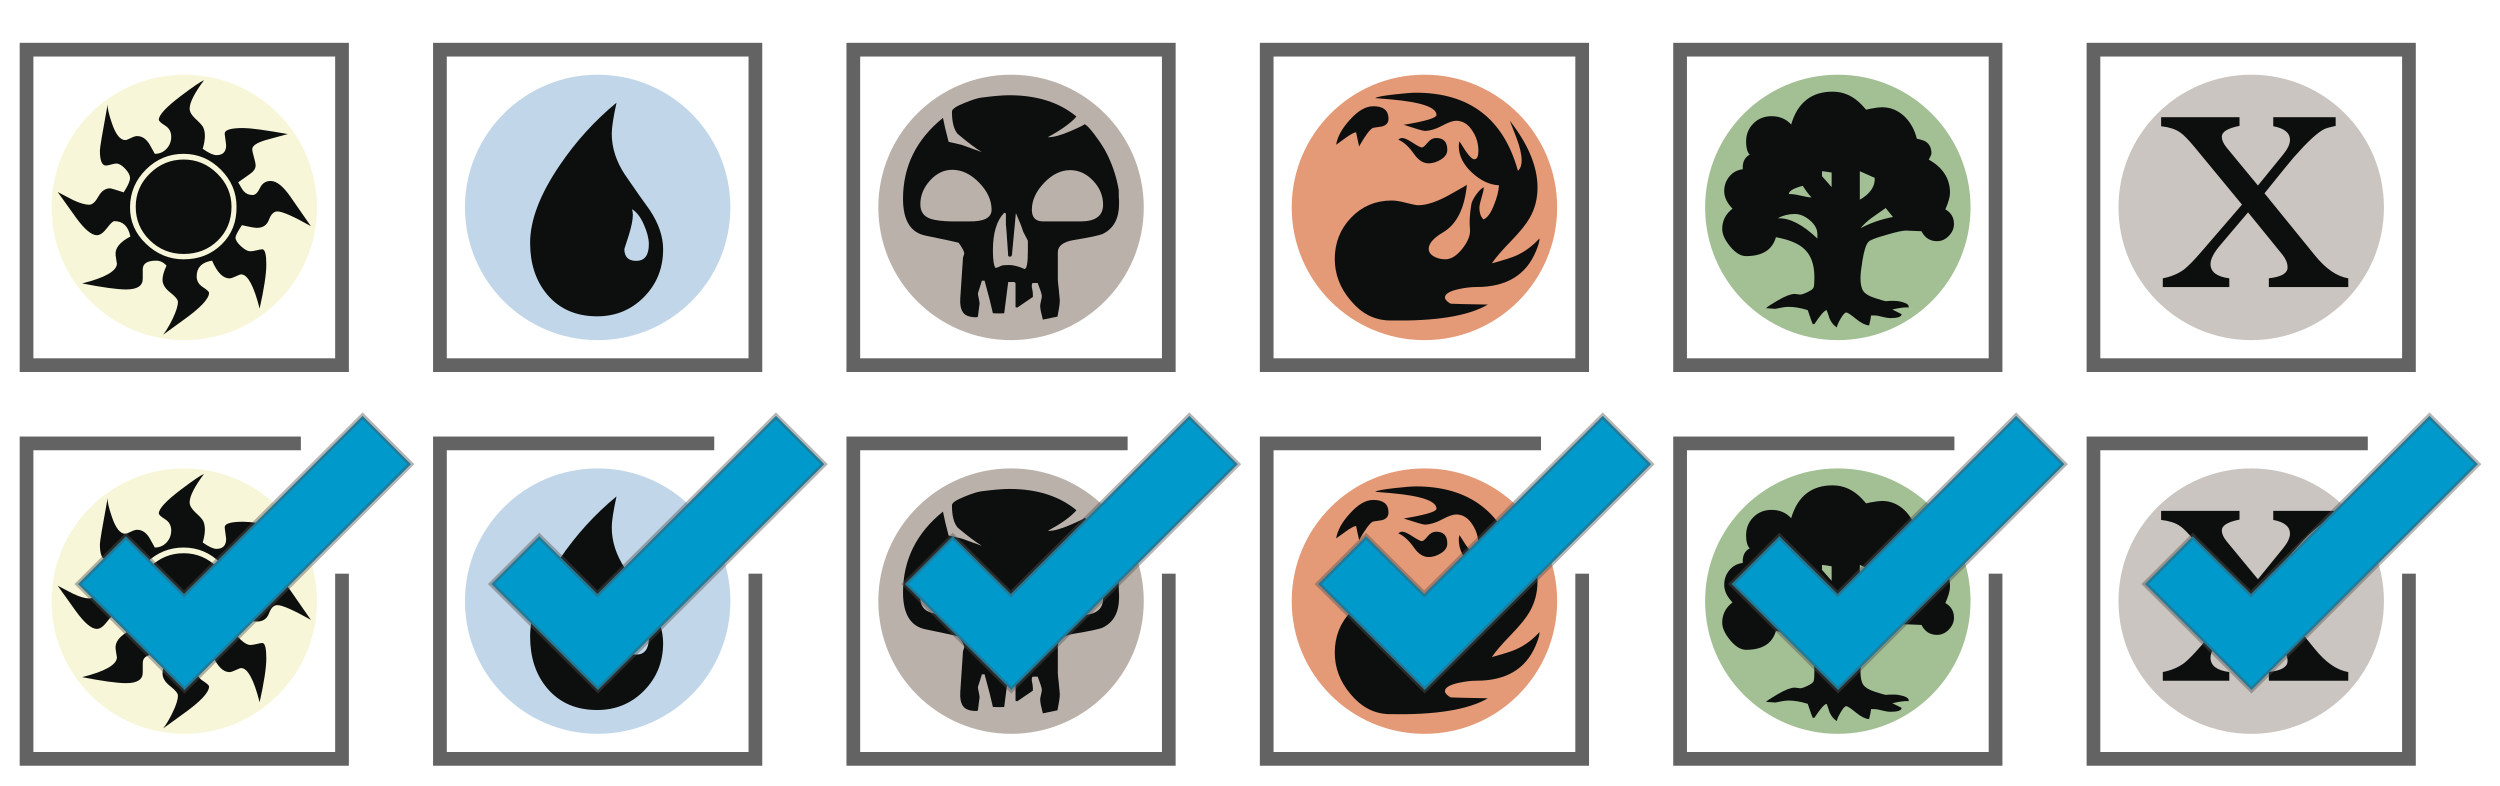
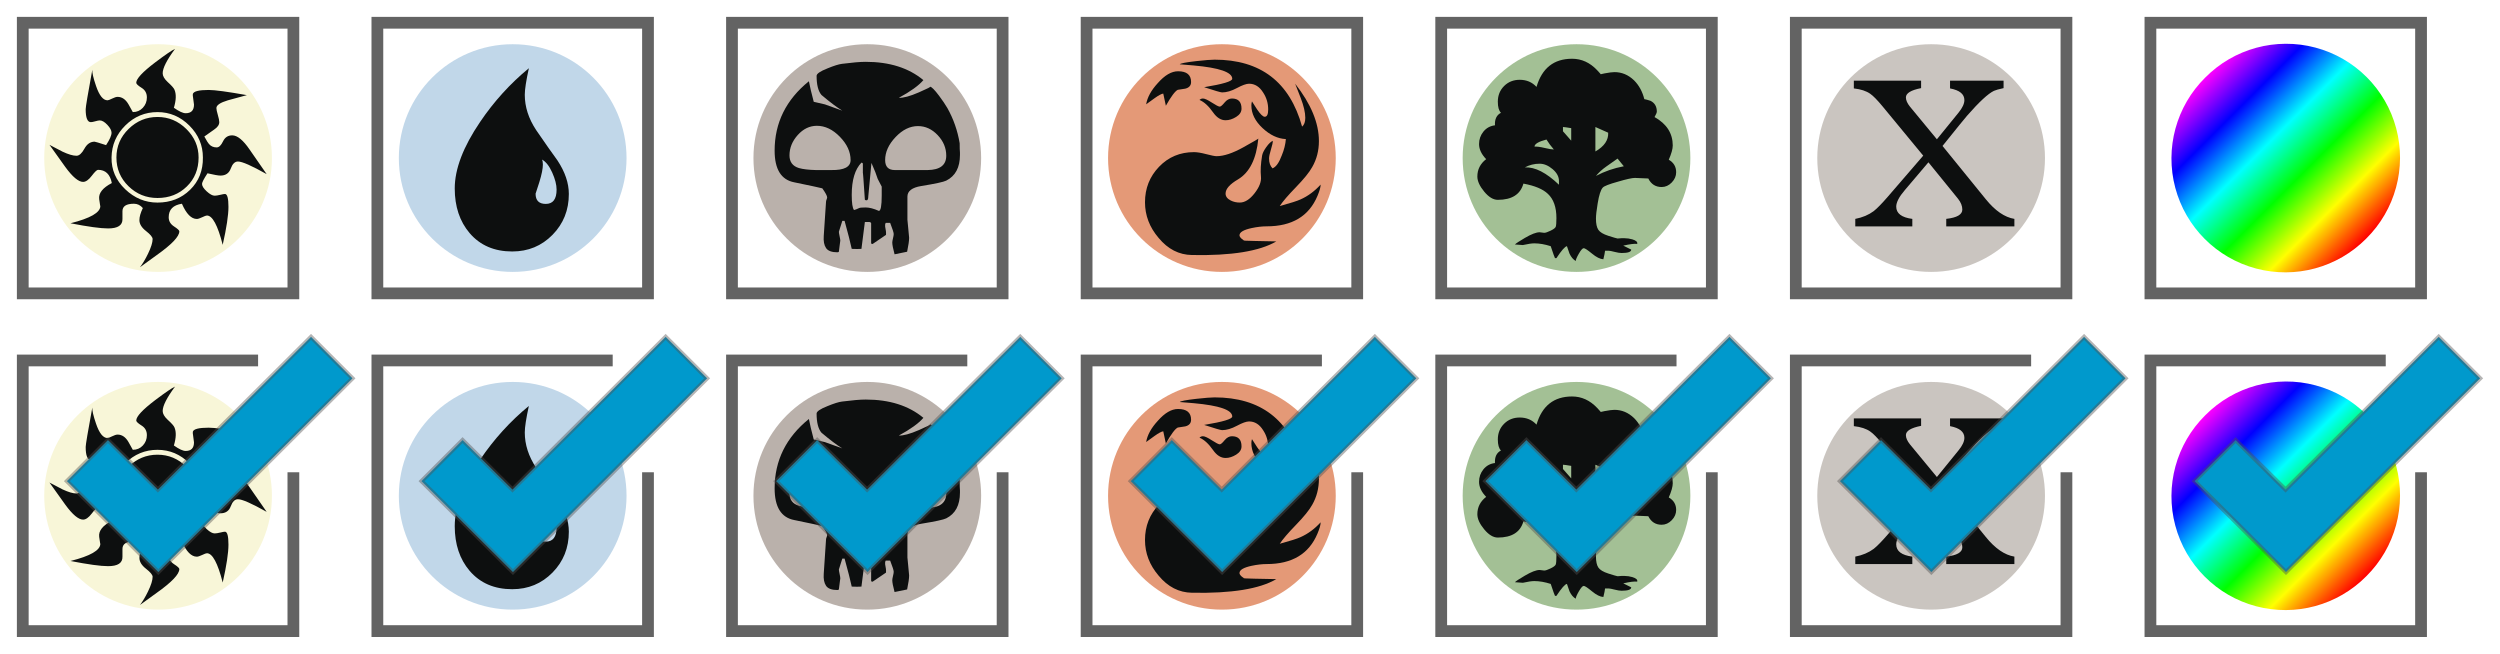
- <svg xmlns="http://www.w3.org/2000/svg" xmlns:ns1="http://www.openswatchbook.org/uri/2009/osb" width="635" height="199.491" id="svg2" version="1.1">
+ <svg xmlns="http://www.w3.org/2000/svg" xmlns:ns1="http://www.openswatchbook.org/uri/2009/osb" xmlns:xlink="http://www.w3.org/1999/xlink" width="740.25" height="193.609" id="svg2" version="1.1">
  <defs id="defs4">
+     <linearGradient id="RainbowGradient">
+       <stop id="red" offset="0" style="stop-color:#ff0000;stop-opacity:1;" />
+       <stop id="yellow" offset="0.2" style="stop-color:#ffff00;stop-opacity:1;" />
+       <stop id="green" offset="0.4" style="stop-color:#00ff00;stop-opacity:1;" />
+       <stop id="cyan" offset="0.6" style="stop-color:#00ffff;stop-opacity:1;" />
+       <stop id="blue" offset="0.8" style="stop-color:#0000ff;stop-opacity:1;" />
+       <stop id="magenta" style="stop-color:#ff00ff;stop-opacity:1;" offset="1" />
+     </linearGradient>
+     <linearGradient id="linearGradient3916">
+       <stop style="stop-color:#00ff00;stop-opacity:1;" offset="0" id="stop3918" />
+       <stop style="stop-color:#00ff00;stop-opacity:0;" offset="1" id="stop3920" />
+     </linearGradient>
    <linearGradient id="linearGradient5302" ns1:paint="solid">
      <stop style="stop-color:#0099cc;stop-opacity:1;" offset="0" id="stop5304" />
    </linearGradient>
    <linearGradient id="linearGradient5286">
      <stop style="stop-color:#0099cc;stop-opacity:1;" offset="0" id="stop5288" />
      <stop id="stop5294" offset="0.5" style="stop-color:#0099cc;stop-opacity:0.498;" />
      <stop style="stop-color:#0099cc;stop-opacity:0;" offset="1" id="stop5290" />
    </linearGradient>
    <linearGradient id="linearGradient5239">
      <stop style="stop-color:#0099cc;stop-opacity:1;" offset="0" id="stop5241" />
      <stop style="stop-color:#0099cc;stop-opacity:0;" offset="1" id="stop5243" />
    </linearGradient>
    <linearGradient id="linearGradient5231" ns1:paint="solid">
      <stop style="stop-color:#000000;stop-opacity:1;" offset="0" id="stop5233" />
    </linearGradient>
+     <linearGradient xlink:href="#RainbowGradient" id="linearGradient3922" x1="633.633" y1="-43.947" x2="701.506" y2="-43.947" gradientUnits="userSpaceOnUse" />
+     <linearGradient xlink:href="#RainbowGradient-7" id="linearGradient3922-1" x1="633.633" y1="-43.947" x2="701.506" y2="-43.947" gradientUnits="userSpaceOnUse" />
+     <linearGradient id="RainbowGradient-7">
+       <stop id="red-4" offset="0" style="stop-color:#ff0000;stop-opacity:1;" />
+       <stop id="yellow-0" offset="0.2" style="stop-color:#ffff00;stop-opacity:1;" />
+       <stop id="green-9" offset="0.4" style="stop-color:#00ff00;stop-opacity:1;" />
+       <stop id="cyan-4" offset="0.6" style="stop-color:#00ffff;stop-opacity:1;" />
+       <stop id="blue-8" offset="0.8" style="stop-color:#0000ff;stop-opacity:1;" />
+       <stop id="magenta-8" style="stop-color:#ff00ff;stop-opacity:1;" offset="1" />
+     </linearGradient>
+     <linearGradient y2="-43.947" x2="701.506" y1="-43.947" x1="633.633" gradientUnits="userSpaceOnUse" id="linearGradient3875" xlink:href="#RainbowGradient-7" />
  </defs>
-   <g id="layer1" transform="translate(5,-718.5865)">
+   <g id="layer1" transform="translate(5,-724.4688)">
+     <path style="fill:url(#linearGradient3922);fill-opacity:1;stroke:none" id="path3146" d="m 701.506,-43.947 a 33.937,31.659 0 1 1 -67.873,0 33.937,31.659 0 1 1 67.873,0 z" transform="matrix(-0.7023976,-0.7023976,0.7529297,-0.7529297,1173.795,1207.081)" />
    <g id="g4028" transform="matrix(0.6742094,0,0,0.6742094,-268.3299,714.1272)">
      <g id="g153" transform="translate(935,183.0784)">
        <circle id="circle155" r="50" cy="50" cx="-475" d="m -425,50 c 0,27.614 -22.386,50 -50,50 -27.614,0 -50,-22.386 -50,-50 0,-27.614 22.386,-50 50,-50 27.614,0 50,22.386 50,50 z" style="fill:#f8f6d8" />
      </g>
      <path id="path157" d="m 507.691,240.142 c -6.561,-3.699 -10.768,-5.551 -12.617,-5.551 -1.344,0 -2.395,1.032 -3.154,3.092 -0.758,2.063 -2.27,3.09 -4.541,3.09 -0.926,0 -2.818,-0.336 -5.678,-1.008 -1.598,2.44 -2.398,3.996 -2.398,4.668 0,0.926 0.689,2.016 2.064,3.281 1.375,1.262 2.535,1.891 3.482,1.891 0.602,0 1.416,-0.125 2.449,-0.379 1.031,-0.25 1.721,-0.377 2.064,-0.377 1.033,0 1.547,1.893 1.547,5.678 0,3.617 -0.84,9.168 -2.523,16.654 -2.188,-8.58 -4.5,-12.871 -6.938,-12.871 -0.338,0 -1.031,0.252 -2.082,0.76 -1.053,0.502 -1.83,0.754 -2.334,0.754 -2.438,0 -4.625,-2.227 -6.561,-6.688 -3.869,0.59 -5.805,2.567 -5.805,5.934 0,1.684 0.777,3.027 2.336,4.035 1.553,1.008 2.334,1.727 2.334,2.145 0,2.273 -3.324,5.764 -9.969,10.473 -3.531,2.523 -5.973,4.289 -7.316,5.297 1.174,-1.512 2.352,-3.487 3.533,-5.928 1.344,-2.775 2.018,-4.92 2.018,-6.436 0,-0.84 -0.967,-2.02 -2.902,-3.533 -1.936,-1.512 -2.9,-3.111 -2.9,-4.793 0,-1.428 0.502,-3.193 1.512,-5.299 -1.094,-1.262 -2.395,-1.895 -3.91,-1.895 -3.365,0 -5.045,1.096 -5.045,3.28 0,-1.514 0,-0.379 0,3.406 0.082,2.776 -2.02,4.164 -6.311,4.164 -3.279,0 -8.791,-0.759 -16.527,-2.271 8.748,-2.188 13.121,-4.711 13.121,-7.57 0,0.336 -0.168,-0.672 -0.504,-3.028 -0.338,-2.604 1.514,-4.961 5.551,-7.063 -0.758,-3.867 -2.773,-5.806 -6.057,-5.806 -0.504,0 -1.432,0.884 -2.775,2.647 -1.346,1.771 -2.607,2.652 -3.783,2.652 -2.02,0 -4.629,-2.186 -7.822,-6.563 -1.516,-2.184 -3.83,-5.424 -6.941,-9.715 1.934,1.012 3.869,2.02 5.805,3.031 2.523,1.176 4.541,1.766 6.057,1.766 1.178,0 2.334,-1.031 3.469,-3.092 1.135,-2.061 2.629,-3.092 4.479,-3.092 0.254,0 1.936,0.504 5.047,1.516 1.596,-2.439 2.398,-4.248 2.398,-5.426 0,-1.01 -0.611,-2.166 -1.83,-3.471 -1.221,-1.303 -2.334,-1.955 -3.344,-1.955 -0.422,0 -1.072,0.125 -1.957,0.379 -0.881,0.252 -1.533,0.379 -1.953,0.379 -1.516,0 -2.273,-1.893 -2.273,-5.678 0,-1.01 0.969,-6.77 2.904,-17.285 -0.086,1.26 0.461,3.617 1.639,7.064 1.43,4.207 3.111,6.309 5.049,6.309 0.334,0 1.008,-0.252 2.018,-0.758 1.008,-0.504 1.807,-0.754 2.396,-0.754 1.934,0 3.531,1.094 4.795,3.277 l 1.893,3.406 c 1.766,0 3.238,-0.629 4.414,-1.891 1.178,-1.262 1.768,-2.777 1.768,-4.543 0,-1.85 -0.777,-3.26 -2.334,-4.227 -1.559,-0.967 -2.336,-1.703 -2.336,-2.207 0,-1.768 2.777,-4.752 8.328,-8.958 4.457,-3.363 7.359,-5.34 8.707,-5.93 -3.617,4.879 -5.426,8.451 -5.426,10.724 0,1.178 0.713,2.441 2.145,3.785 1.766,1.598 2.775,2.734 3.027,3.406 0.84,1.938 0.756,4.586 -0.252,7.949 2.271,1.6 3.994,2.396 5.174,2.396 2.436,0 3.658,-1.264 3.658,-3.785 0,-0.252 -0.105,-1.051 -0.314,-2.396 -0.213,-1.344 -0.273,-2.102 -0.191,-2.271 0.336,-1.178 2.65,-1.768 6.939,-1.768 2.691,0 8.283,0.758 16.781,2.273 -1.852,0.504 -4.627,1.26 -8.326,2.27 -3.365,1.01 -5.049,2.145 -5.049,3.406 0,0.59 0.209,1.598 0.631,3.027 0.42,1.432 0.633,2.48 0.633,3.156 0,1.176 -0.758,2.27 -2.271,3.277 l -4.291,3.031 c 1.01,1.852 1.682,2.945 2.02,3.279 0.84,1.008 1.975,1.514 3.406,1.514 1.01,0 1.934,-0.883 2.775,-2.648 0.84,-1.768 2.188,-2.65 4.037,-2.65 2.27,0 4.838,2.104 7.697,6.311 1.593,2.36 4.075,5.933 7.44,10.727 z m -28.007,-7.316 c 0,-5.381 -1.979,-10.051 -5.932,-14.006 -3.953,-3.953 -8.621,-5.93 -14.004,-5.93 -5.469,0 -10.18,1.957 -14.131,5.869 -3.953,3.91 -5.973,8.6 -6.055,14.066 -0.086,5.383 1.912,10.03 5.992,13.938 4.08,3.912 8.811,5.869 14.193,5.869 5.719,0 10.492,-1.873 14.318,-5.615 3.83,-3.74 5.701,-8.47 5.619,-14.191 z m -1.893,0 c 0,5.131 -1.725,9.381 -5.174,12.74 -3.451,3.367 -7.74,5.049 -12.869,5.049 -4.963,0 -9.211,-1.723 -12.742,-5.174 -3.531,-3.445 -5.299,-7.652 -5.299,-12.615 0,-4.877 1.785,-9.064 5.359,-12.553 3.578,-3.49 7.803,-5.238 12.682,-5.238 4.877,0 9.104,1.766 12.68,5.301 3.574,3.533 5.363,7.695 5.363,12.49 z" style="fill:#0d0f0f" />
    </g>
    <path style="fill:#0099cc;fill-opacity:1;stroke:#505050;stroke-width:1.259;stroke-linejoin:miter;stroke-miterlimit:4;stroke-opacity:0.418;stroke-dasharray:none;stroke-dashoffset:0;marker-start:none;marker-mid:none" d="m 41.748,869.437 45.347,-45.221 12.276,12.276 -57.498,57.372 -27.058,-26.932 12.151,-12.151 z" id="path5237" />
    <path style="fill:#3d3d3d;fill-opacity:0.8;stroke:none" d="m 71.42,829.465 -71.42,0 0,83.612 83.613,0 0,-48.774 -3.484,0 0,45.291 -76.645,0 0,-76.647 67.935,0 z" id="path5247" />
    <g id="g4002" transform="matrix(0.67421,0,0,0.67421,-131.4983,714.1271)">
      <g id="g129" transform="translate(935,183.0784)">
        <path id="path131" d="M -5,49.998 C -5,77.613 -27.385,100 -55.002,100 -82.615,100 -105,77.613 -105,49.998 -105,22.385 -82.615,0 -55.002,0 -27.385,0 -5,22.385 -5,49.998 z" style="fill:#a3c095" />
      </g>
      <path id="path133" d="m 923.762,239.303 c 0,1.668 -0.645,3.164 -1.936,4.498 -1.289,1.332 -2.77,1.998 -4.436,1.998 -2.662,0 -4.623,-1.25 -5.869,-3.748 l -5.871,-0.25 c -1.252,0 -3.709,0.543 -7.371,1.625 -3.914,1.082 -6.164,1.957 -6.746,2.623 -0.916,0.998 -1.664,3.332 -2.248,6.996 -0.502,2.998 -0.748,5.205 -0.748,6.621 0,2.246 0.352,3.893 1.061,4.934 0.709,1.041 2.166,1.916 4.371,2.623 2.205,0.707 3.561,1.104 4.061,1.187 0.332,0 0.873,-0.041 1.625,-0.125 h 1.498 c 1.08,0 2.205,0.17 3.373,0.5 1.666,0.5 2.375,1.166 2.125,2 -1.168,-0.166 -3.207,0.084 -6.121,0.75 l 3.496,1.748 c 0,1 -1.416,1.498 -4.246,1.498 -0.752,0 -1.771,-0.166 -3.063,-0.498 -1.291,-0.336 -2.145,-0.5 -2.559,-0.5 h -1.625 c -0.082,0.832 -0.334,2.08 -0.75,3.746 -1.418,-0.084 -3.08,-0.918 -4.996,-2.498 -1.918,-1.58 -3.123,-2.373 -3.621,-2.373 -0.502,0 -1.211,0.793 -2.125,2.373 -0.918,1.58 -1.375,2.664 -1.375,3.248 -1.082,-0.584 -1.996,-1.668 -2.75,-3.248 -0.332,-1.084 -0.707,-2.166 -1.121,-3.248 -0.832,0.084 -2.375,1.834 -4.621,5.248 h -0.627 c -0.166,-0.252 -0.795,-2 -1.873,-5.248 -2.582,-0.832 -4.996,-1.248 -7.246,-1.248 -1.082,0 -2.748,0.25 -4.996,0.748 l -3.496,-0.248 c 0.498,-0.5 1.955,-1.457 4.371,-2.873 2.83,-1.666 4.996,-2.5 6.496,-2.5 0.246,0 0.578,0.043 1,0.125 0.414,0.086 0.75,0.125 1,0.125 0.578,0 1.518,-0.312 2.809,-0.938 1.291,-0.623 2.039,-1.186 2.246,-1.684 0.211,-0.504 0.316,-1.793 0.316,-3.875 0,-4.746 -1.25,-8.285 -3.75,-10.617 -2.168,-2.082 -5.746,-3.58 -10.744,-4.498 -1.332,4.746 -5.08,7.123 -11.24,7.123 -2,0 -3.998,-1.207 -5.996,-3.623 -1.996,-2.416 -2.996,-4.623 -2.996,-6.621 0,-3.082 1.287,-5.621 3.869,-7.623 -2.08,-2.162 -3.121,-4.369 -3.121,-6.617 0,-2.084 0.643,-3.914 1.936,-5.5 1.291,-1.578 2.977,-2.496 5.059,-2.748 -0.166,-2.662 0.707,-4.496 2.623,-5.496 -0.916,-0.914 -1.373,-2.537 -1.373,-4.869 0,-2.748 0.916,-5.039 2.748,-6.871 1.83,-1.832 4.121,-2.75 6.869,-2.75 3,0 5.457,1.045 7.371,3.125 2.416,-8.244 7.621,-12.367 15.613,-12.367 4.164,0 7.828,1.666 10.994,4.998 1.166,1.248 1.748,1.916 1.748,1.996 -1,0 -0.498,-0.188 1.5,-0.561 1.996,-0.375 3.453,-0.563 4.373,-0.563 3.246,0 6.119,1.207 8.619,3.623 2.164,2.166 3.664,4.912 4.498,8.244 0.58,0.084 1.498,0.332 2.748,0.748 1.83,0.92 2.748,2.498 2.748,4.748 0,0.418 -0.336,1.209 -1,2.373 5.328,2.998 7.994,7.162 7.994,12.492 0,1.498 -0.582,3.584 -1.748,6.247 2.166,1.247 3.246,3.081 3.246,5.495 z m -51.467,5.496 v -1.623 c 0,-1.914 -0.936,-3.664 -2.809,-5.246 -1.875,-1.582 -3.77,-2.373 -5.684,-2.373 -2.334,0 -4.496,0.541 -6.496,1.621 4.413,-0.248 9.411,2.293 14.989,7.621 z m -2.246,-15.489 c -1.25,-1.418 -2.332,-2.875 -3.25,-4.373 -3.498,0.916 -5.246,1.957 -5.246,3.121 1,-0.08 2.457,0.105 4.371,0.564 1.914,0.459 3.291,0.688 4.125,0.688 z m 7.621,-3.873 v -5.496 c -2,-0.332 -3.211,-0.5 -3.623,-0.5 v 1.873 l 3.623,4.123 z m 16.238,-3.498 c -1,-0.416 -2.875,-1.25 -5.621,-2.498 v 10.742 c 3.912,-2.25 5.785,-4.998 5.621,-8.244 z m 6.867,14.741 -2.746,-3.373 c -1.664,1.167 -3.352,2.354 -5.061,3.561 -1.709,1.207 -3.186,2.563 -4.432,4.06 3.747,-2.002 7.829,-3.414 12.239,-4.248 z" style="fill:#0d0f0f" />
    </g>
    <g id="g4013" transform="matrix(0.67421,0,0,0.67421,-165.7063,714.1271)">
      <g id="g135" transform="translate(935,183.0784)">
        <circle id="circle137" r="50" cy="50" cx="-160" d="m -110,50 c 0,27.614 -22.386,50 -50,50 -27.614,0 -50,-22.386 -50,-50 0,-27.614 22.386,-50 50,-50 27.614,0 50,22.386 50,50 z" style="fill:#e49977" />
      </g>
      <path id="path139" d="m 816.965,249.695 c -3.736,8.912 -11.16,13.367 -22.275,13.367 -2.037,0 -4.246,0.254 -6.621,0.762 -3.564,0.764 -5.346,1.828 -5.346,3.186 0,0.424 0.295,0.91 0.891,1.463 0.592,0.553 1.104,0.826 1.527,0.826 -2.123,0 -0.68,0.064 4.326,0.191 5.008,0.127 8.148,0.191 9.422,0.191 -7.383,4.326 -19.732,6.319 -37.043,5.981 -5.688,-0.084 -10.566,-2.588 -14.639,-7.51 -3.992,-4.669 -5.984,-9.888 -5.984,-15.658 0,-6.108 2.057,-11.308 6.176,-15.595 4.113,-4.282 9.229,-6.427 15.338,-6.427 1.357,0 3.16,0.297 5.41,0.891 2.248,0.594 3.756,0.891 4.518,0.891 3.139,0 7.045,-1.293 11.713,-3.883 4.666,-2.588 6.875,-3.883 6.621,-3.883 -0.85,8.912 -3.82,14.896 -8.914,17.948 -3.648,2.123 -5.473,4.201 -5.473,6.236 0,1.273 0.764,2.293 2.291,3.057 1.188,0.595 2.502,0.892 3.945,0.892 2.207,0 4.371,-1.356 6.494,-4.071 2.119,-2.718 3.055,-5.177 2.801,-7.386 -0.254,-2.545 -0.084,-5.603 0.51,-9.164 0.168,-1.02 0.783,-2.27 1.844,-3.754 1.061,-1.486 2.016,-2.398 2.865,-2.738 0,0.762 -0.275,2.037 -0.828,3.818 -0.553,1.781 -0.826,3.1 -0.826,3.947 0,1.867 0.508,3.309 1.527,4.326 1.525,-0.592 2.883,-2.502 4.074,-5.729 1.016,-2.459 1.609,-4.836 1.781,-7.127 -3.566,-0.17 -6.982,-1.781 -10.248,-4.838 -3.268,-3.057 -4.9,-6.365 -4.9,-9.928 0,-0.594 0.082,-1.188 0.256,-1.783 0.508,0.764 1.271,1.953 2.289,3.564 1.443,2.121 2.547,3.182 3.313,3.182 1.016,0 1.525,-1.061 1.525,-3.182 0,-2.715 -0.723,-5.176 -2.164,-7.383 -1.613,-2.631 -3.693,-3.947 -6.238,-3.947 -1.189,0 -2.971,0.637 -5.344,1.91 -2.379,1.271 -4.543,1.91 -6.492,1.91 -0.596,0 -3.229,-0.766 -7.895,-2.293 8.23,-1.355 12.348,-2.586 12.348,-3.691 0,-2.885 -5.645,-4.838 -16.93,-5.855 -1.105,-0.084 -3.141,-0.254 -6.111,-0.51 0.338,-0.424 2.758,-0.891 7.258,-1.4 3.818,-0.422 6.492,-0.637 8.018,-0.637 20.197,0 33.012,9.805 38.443,29.408 0.934,-0.773 1.402,-2.066 1.402,-3.871 0,-2.324 -0.68,-5.25 -2.037,-8.777 -0.512,-1.375 -1.318,-3.441 -2.42,-6.193 6.957,8.867 10.439,17.27 10.439,25.199 0,4.178 -0.979,7.973 -2.93,11.381 -1.27,2.303 -3.65,5.244 -7.127,8.826 -3.48,3.58 -5.857,6.352 -7.131,8.313 4.668,-1.271 7.725,-2.248 9.168,-2.928 3.223,-1.44 6.15,-3.606 8.783,-6.492 0,1.106 -0.467,2.762 -1.4,4.967 z m -55.502,-50.025 c 0,1.525 -0.85,2.502 -2.545,2.926 l -3.311,0.51 c -1.189,0.594 -2.928,2.928 -5.219,7 -0.256,-1.271 -0.637,-3.053 -1.146,-5.346 -0.764,0.086 -2.035,0.764 -3.818,2.037 -0.764,0.594 -1.996,1.484 -3.693,2.672 0.512,-3.055 2.207,-6.148 5.094,-9.293 3.055,-3.477 6.025,-5.217 8.91,-5.217 3.818,0 5.728,1.572 5.728,4.711 z m 22.15,11.709 c 0,1.443 -0.785,2.654 -2.355,3.629 -1.57,0.977 -3.119,1.465 -4.646,1.465 -2.037,0 -3.863,-1.146 -5.473,-3.438 -1.955,-2.801 -3.947,-4.625 -5.984,-5.477 0.424,-0.422 0.934,-0.635 1.529,-0.635 0.764,0 2.055,0.594 3.881,1.781 1.824,1.189 2.99,1.783 3.502,1.783 0.424,0 1.123,-0.594 2.1,-1.783 0.975,-1.188 2.057,-1.781 3.246,-1.781 2.8,0.001 4.2,1.487 4.2,4.456 z" style="fill:#0d0f0f" />
    </g>
    <g id="g4018" transform="matrix(0.67421,0,0,0.67421,-199.9142,714.1285)">
      <g id="g141" transform="translate(935,183.0784)">
        <circle id="circle143" r="50" cy="49.998" cx="-265" d="m -215,49.998 c 0,27.614 -22.386,50 -50,50 -27.614,0 -50,-22.386 -50,-50 0,-27.614 22.386,-50 50,-50 27.614,0 50,22.386 50,50 z" style="fill:#bab1ab" />
      </g>
      <path id="path145" d="m 710.695,231.697 c 0,5.518 -2.008,9.281 -6.02,11.287 -1.172,0.586 -4.85,1.379 -11.037,2.383 -4.012,0.67 -6.018,2.217 -6.018,4.639 v 10.158 c 0,0.422 0.125,1.715 0.375,3.889 l 0.377,4.014 c 0,1.255 -0.293,3.306 -0.879,6.146 -1.588,0.334 -3.428,0.709 -5.518,1.132 -0.67,-2.511 -1.004,-4.224 -1.004,-5.146 0,-0.416 0.105,-1.045 0.313,-1.882 0.207,-0.834 0.316,-1.461 0.316,-1.883 0,-0.58 -0.52,-2.213 -1.559,-4.887 h -1.945 c -0.258,0.418 -0.344,0.961 -0.26,1.629 0.334,1.422 0.459,2.633 0.377,3.637 -1.422,1.004 -3.387,2.341 -5.895,4.013 -0.586,-0.166 -0.793,-0.25 -0.629,-0.25 v -8.904 c -0.164,-0.416 -0.584,-0.581 -1.254,-0.502 h -1.504 l -1.504,11.787 c -1.174,0.084 -2.592,0.084 -4.264,0 -0.588,-2.758 -1.631,-6.853 -3.135,-12.289 h -1.004 c -0.922,2.929 -1.422,4.519 -1.506,4.769 0,0.334 0.104,0.981 0.314,1.942 0.207,0.962 0.313,1.609 0.313,1.943 0,0.25 -0.084,0.877 -0.25,1.881 l -0.377,3.01 c -0.168,0.166 -0.377,0.25 -0.627,0.25 -2.508,0 -4.182,-0.627 -5.016,-1.879 -0.836,-1.256 -1.172,-3.012 -1.004,-5.271 l 1.004,-15.047 c 0,-0.252 0.082,-0.586 0.25,-1.004 0.164,-0.418 0.25,-0.711 0.25,-0.877 0,-0.67 -0.711,-2.008 -2.131,-4.014 -0.248,-0.082 -1.549,-0.377 -3.887,-0.879 -1.424,-0.334 -4.225,-0.918 -8.402,-1.756 -5.771,-1.084 -8.654,-5.725 -8.654,-13.92 0,-12.207 5.018,-22.365 15.051,-30.475 0.414,2.258 1.127,5.266 2.129,9.029 0.754,0.17 2.385,0.545 4.891,1.129 0.504,0.168 3.053,1.088 7.652,2.76 -2.344,-1.422 -5.393,-3.719 -9.156,-6.898 -1.422,-1.672 -2.133,-4.471 -2.133,-8.4 0,-0.92 1.59,-2.008 4.768,-3.264 2.84,-1.17 4.975,-1.836 6.396,-2.006 4.514,-0.582 7.984,-0.879 10.41,-0.879 10.449,0 18.891,2.678 25.328,8.029 -2.088,2.426 -5.684,5.014 -10.783,7.773 2.008,0.084 4.934,-0.707 8.779,-2.383 3.844,-1.67 5.475,-2.508 4.891,-2.508 0.668,0 2.008,1.34 4.014,4.014 1.504,2.006 2.715,3.807 3.637,5.391 2.674,4.768 4.471,9.908 5.393,15.426 0,1.926 0.041,3.305 0.125,4.139 v 1.004 h 0.002 z m -48.031,2.258 c 0,-3.594 -1.568,-7.002 -4.703,-10.223 -3.137,-3.219 -6.502,-4.826 -10.096,-4.826 -3.178,0 -5.977,1.348 -8.402,4.039 -2.426,2.693 -3.637,5.682 -3.637,8.963 0,2.859 1.379,4.713 4.139,5.553 1.756,0.506 4.219,0.801 7.398,0.883 h 6.898 c 5.598,0.084 8.403,-1.379 8.403,-4.389 z m 13.668,15.553 v -3.889 c -0.584,-1.086 -1.17,-2.215 -1.754,-3.387 -0.502,-1.674 -1.422,-4.014 -2.76,-7.025 l -1.381,14.674 c 0,1.172 -0.25,1.756 -0.752,1.756 -0.334,0 -0.584,-0.082 -0.752,-0.248 -0.586,-8.863 -0.879,-12.709 -0.879,-11.541 v -4.387 c -0.168,-0.254 -0.375,-0.379 -0.625,-0.379 -2.844,2.93 -4.264,7.652 -4.264,14.172 0,3.596 0.33,5.811 1.002,6.648 0.67,-0.166 1.422,-0.459 2.258,-0.877 0.334,-0.168 1.295,-0.252 2.887,-0.252 1.584,0 3.51,0.502 5.766,1.504 0.836,0 1.254,-2.256 1.254,-6.769 z m 28.344,-17.475 c 0,-3.367 -1.254,-6.375 -3.762,-9.025 -2.51,-2.648 -5.395,-3.975 -8.652,-3.975 -3.512,0 -6.795,1.607 -9.846,4.826 -3.053,3.219 -4.578,6.584 -4.578,10.096 0,2.928 1.42,4.389 4.264,4.389 h 14.422 c 5.433,-0.082 8.152,-2.186 8.152,-6.311 z" style="fill:#0d0f0f" />
    </g>
    <g id="g4023" transform="matrix(0.67421,0,0,0.67421,-234.1222,714.1271)">
      <g id="g147" transform="translate(935,183.0784)">
        <circle id="circle149" r="50" cy="50" cx="-370" d="m -320,50 c 0,27.614 -22.386,50 -50,50 -27.614,0 -50,-22.386 -50,-50 0,-27.614 22.386,-50 50,-50 27.614,0 50,22.386 50,50 z" style="fill:#c1d7e9" />
      </g>
      <path id="path151" d="m 582.488,266.797 c -4.787,4.871 -10.684,7.307 -17.688,7.307 -7.861,0 -14.098,-2.69 -18.711,-8.073 -4.359,-5.127 -6.537,-11.662 -6.537,-19.606 0,-8.543 3.717,-18.286 11.15,-29.224 6.064,-8.969 13.199,-16.83 21.402,-23.58 -1.197,5.469 -1.793,9.355 -1.793,11.662 0,5.299 1.664,10.467 4.996,15.508 4.102,5.98 7.219,10.426 9.357,13.328 3.332,5.043 4.998,9.955 4.998,14.737 0.002,7.093 -2.391,13.074 -7.174,17.941 z m -0.129,-27.362 c -1.281,-2.861 -2.777,-4.762 -4.486,-5.703 0.256,0.514 0.385,1.24 0.385,2.18 0,1.795 -0.512,4.357 -1.539,7.689 l -1.664,5.127 c 0,2.99 1.492,4.486 4.484,4.486 3.16,0 4.742,-2.095 4.742,-6.281 0,-2.134 -0.64,-4.632 -1.922,-7.498 z" style="fill:#0d0f0f" />
    </g>
    <g id="g4007" transform="matrix(0.67421,0,0,0.67421,-120.8877,714.1278)">
      <g id="g159" transform="translate(1810,183.0774)">
        <path id="path161" d="M -740,49.998 C -740,77.613 -762.383,100 -790,100 -817.613,100 -840,77.613 -840,49.998 -840,22.385 -817.613,0 -790,0 c 27.617,0 50,22.385 50,49.998 z" style="fill:#cac5c0" />
      </g>
      <g id="g163" transform="translate(1810,183.0774)">
        <path id="path165" d="m -783.359,80 v -3.297 c 4.703,-0.521 7.059,-1.887 7.059,-4.082 0,-1.582 -0.629,-3.164 -1.883,-4.746 l -13.008,-16.01 -10.273,12.111 c -2.57,2.973 -3.863,5.432 -3.863,7.354 0,2.976 2.354,4.771 7.07,5.387 V 80 h -25.051 v -3.287 c 3.172,-0.609 5.867,-1.752 8.102,-3.416 1.539,-1.223 3.637,-3.371 6.285,-6.438 l 15.449,-17.915 -17.867,-21.66 c -2.315,-2.797 -4.121,-4.633 -5.401,-5.51 -1.724,-1.225 -4.121,-2.012 -7.203,-2.361 V 16 h 29.539 v 3.285 c -4.453,0.877 -6.676,2.234 -6.676,4.074 0,1.23 0.594,2.586 1.793,4.072 l 11.816,14.322 9.508,-11.691 c 1.711,-2.104 2.57,-3.941 2.57,-5.52 0,-2.629 -2.105,-4.34 -6.301,-5.129 V 16 h 23.512 v 3.291 c -2.055,0.439 -3.473,0.834 -4.23,1.188 -2.57,1.229 -6.496,4.869 -11.797,10.92 -0.852,0.969 -4.453,5.393 -10.789,13.285 l 18.977,23.363 c 4.113,5.078 8.305,7.971 12.586,8.666 V 80 h -29.924 z" style="fill:#0d0f0f" />
      </g>
    </g>
    <path style="fill:#0099cc;fill-opacity:1;stroke:#505050;stroke-width:1.259;stroke-linejoin:miter;stroke-miterlimit:4;stroke-opacity:0.418;stroke-dasharray:none;stroke-dashoffset:0;marker-start:none;marker-mid:none" d="m 146.748,869.437 45.347,-45.221 12.276,12.276 -57.498,57.372 -27.058,-26.932 12.151,-12.151 z" id="path5237-9" />
    <path style="fill:#3d3d3d;fill-opacity:0.8;stroke:none" d="m 176.42,829.465 -71.42,0 0,83.612 83.613,0 0,-48.774 -3.484,0 0,45.291 -76.645,0 0,-76.647 67.935,0 z" id="path5247-4" />
    <path style="fill:#0099cc;fill-opacity:1;stroke:#505050;stroke-width:1.259;stroke-linejoin:miter;stroke-miterlimit:4;stroke-opacity:0.418;stroke-dasharray:none;stroke-dashoffset:0;marker-start:none;marker-mid:none" d="m 251.748,869.437 45.347,-45.221 12.276,12.276 -57.498,57.372 -27.058,-26.932 12.151,-12.151 z" id="path5237-5" />
    <path style="fill:#3d3d3d;fill-opacity:0.8;stroke:none" d="m 281.42,829.465 -71.42,0 0,83.612 83.613,0 0,-48.774 -3.484,0 0,45.291 -76.645,0 0,-76.647 67.935,0 z" id="path5247-5" />
    <path style="fill:#0099cc;fill-opacity:1;stroke:#505050;stroke-width:1.259;stroke-linejoin:miter;stroke-miterlimit:4;stroke-opacity:0.418;stroke-dasharray:none;stroke-dashoffset:0;marker-start:none;marker-mid:none" d="m 356.748,869.437 45.347,-45.221 12.276,12.276 -57.498,57.372 -27.058,-26.932 12.151,-12.151 z" id="path5237-2" />
    <path style="fill:#3d3d3d;fill-opacity:0.8;stroke:none" d="m 386.42,829.465 -71.42,0 0,83.612 83.613,0 0,-48.774 -3.484,0 0,45.291 -76.645,0 0,-76.647 67.935,0 z" id="path5247-7" />
    <path style="fill:#0099cc;fill-opacity:1;stroke:#505050;stroke-width:1.259;stroke-linejoin:miter;stroke-miterlimit:4;stroke-opacity:0.418;stroke-dasharray:none;stroke-dashoffset:0;marker-start:none;marker-mid:none" d="m 461.748,869.437 45.347,-45.221 12.276,12.276 -57.498,57.372 -27.058,-26.932 12.151,-12.151 z" id="path5237-9-3" />
    <path style="fill:#3d3d3d;fill-opacity:0.8;stroke:none" d="m 491.42,829.465 -71.42,0 0,83.612 83.613,0 0,-48.774 -3.484,0 0,45.291 -76.645,0 0,-76.647 67.935,0 z" id="path5247-4-2" />
    <path style="fill:#0099cc;fill-opacity:1;stroke:#505050;stroke-width:1.259;stroke-linejoin:miter;stroke-miterlimit:4;stroke-opacity:0.418;stroke-dasharray:none;stroke-dashoffset:0;marker-start:none;marker-mid:none" d="m 566.748,869.437 45.347,-45.221 12.276,12.276 -57.498,57.372 -27.058,-26.932 12.151,-12.151 z" id="path5237-5-5" />
    <path style="fill:#3d3d3d;fill-opacity:0.8;stroke:none" d="m 596.42,829.465 -71.42,0 0,83.612 83.613,0 0,-48.774 -3.484,0 0,45.291 -76.645,0 0,-76.647 67.935,0 z" id="path5247-5-7" />
    <g id="g4028-6" transform="matrix(0.6742094,0,0,0.6742094,-268.3299,614.1273)">
      <g id="g153-5" transform="translate(935,183.0784)">
        <circle id="circle155-0" r="50" cy="50" cx="-475" d="m -425,50 c 0,27.614 -22.386,50 -50,50 -27.614,0 -50,-22.386 -50,-50 0,-27.614 22.386,-50 50,-50 27.614,0 50,22.386 50,50 z" style="fill:#f8f6d8" />
      </g>
      <path id="path157-9" d="m 507.691,240.142 c -6.561,-3.699 -10.768,-5.551 -12.617,-5.551 -1.344,0 -2.395,1.032 -3.154,3.092 -0.758,2.063 -2.27,3.09 -4.541,3.09 -0.926,0 -2.818,-0.336 -5.678,-1.008 -1.598,2.44 -2.398,3.996 -2.398,4.668 0,0.926 0.689,2.016 2.064,3.281 1.375,1.262 2.535,1.891 3.482,1.891 0.602,0 1.416,-0.125 2.449,-0.379 1.031,-0.25 1.721,-0.377 2.064,-0.377 1.033,0 1.547,1.893 1.547,5.678 0,3.617 -0.84,9.168 -2.523,16.654 -2.188,-8.58 -4.5,-12.871 -6.938,-12.871 -0.338,0 -1.031,0.252 -2.082,0.76 -1.053,0.502 -1.83,0.754 -2.334,0.754 -2.438,0 -4.625,-2.227 -6.561,-6.688 -3.869,0.59 -5.805,2.567 -5.805,5.934 0,1.684 0.777,3.027 2.336,4.035 1.553,1.008 2.334,1.727 2.334,2.145 0,2.273 -3.324,5.764 -9.969,10.473 -3.531,2.523 -5.973,4.289 -7.316,5.297 1.174,-1.512 2.352,-3.487 3.533,-5.928 1.344,-2.775 2.018,-4.92 2.018,-6.436 0,-0.84 -0.967,-2.02 -2.902,-3.533 -1.936,-1.512 -2.9,-3.111 -2.9,-4.793 0,-1.428 0.502,-3.193 1.512,-5.299 -1.094,-1.262 -2.395,-1.895 -3.91,-1.895 -3.365,0 -5.045,1.096 -5.045,3.28 0,-1.514 0,-0.379 0,3.406 0.082,2.776 -2.02,4.164 -6.311,4.164 -3.279,0 -8.791,-0.759 -16.527,-2.271 8.748,-2.188 13.121,-4.711 13.121,-7.57 0,0.336 -0.168,-0.672 -0.504,-3.028 -0.338,-2.604 1.514,-4.961 5.551,-7.063 -0.758,-3.867 -2.773,-5.806 -6.057,-5.806 -0.504,0 -1.432,0.884 -2.775,2.647 -1.346,1.771 -2.607,2.652 -3.783,2.652 -2.02,0 -4.629,-2.186 -7.822,-6.563 -1.516,-2.184 -3.83,-5.424 -6.941,-9.715 1.934,1.012 3.869,2.02 5.805,3.031 2.523,1.176 4.541,1.766 6.057,1.766 1.178,0 2.334,-1.031 3.469,-3.092 1.135,-2.061 2.629,-3.092 4.479,-3.092 0.254,0 1.936,0.504 5.047,1.516 1.596,-2.439 2.398,-4.248 2.398,-5.426 0,-1.01 -0.611,-2.166 -1.83,-3.471 -1.221,-1.303 -2.334,-1.955 -3.344,-1.955 -0.422,0 -1.072,0.125 -1.957,0.379 -0.881,0.252 -1.533,0.379 -1.953,0.379 -1.516,0 -2.273,-1.893 -2.273,-5.678 0,-1.01 0.969,-6.77 2.904,-17.285 -0.086,1.26 0.461,3.617 1.639,7.064 1.43,4.207 3.111,6.309 5.049,6.309 0.334,0 1.008,-0.252 2.018,-0.758 1.008,-0.504 1.807,-0.754 2.396,-0.754 1.934,0 3.531,1.094 4.795,3.277 l 1.893,3.406 c 1.766,0 3.238,-0.629 4.414,-1.891 1.178,-1.262 1.768,-2.777 1.768,-4.543 0,-1.85 -0.777,-3.26 -2.334,-4.227 -1.559,-0.967 -2.336,-1.703 -2.336,-2.207 0,-1.768 2.777,-4.752 8.328,-8.958 4.457,-3.363 7.359,-5.34 8.707,-5.93 -3.617,4.879 -5.426,8.451 -5.426,10.724 0,1.178 0.713,2.441 2.145,3.785 1.766,1.598 2.775,2.734 3.027,3.406 0.84,1.938 0.756,4.586 -0.252,7.949 2.271,1.6 3.994,2.396 5.174,2.396 2.436,0 3.658,-1.264 3.658,-3.785 0,-0.252 -0.105,-1.051 -0.314,-2.396 -0.213,-1.344 -0.273,-2.102 -0.191,-2.271 0.336,-1.178 2.65,-1.768 6.939,-1.768 2.691,0 8.283,0.758 16.781,2.273 -1.852,0.504 -4.627,1.26 -8.326,2.27 -3.365,1.01 -5.049,2.145 -5.049,3.406 0,0.59 0.209,1.598 0.631,3.027 0.42,1.432 0.633,2.48 0.633,3.156 0,1.176 -0.758,2.27 -2.271,3.277 l -4.291,3.031 c 1.01,1.852 1.682,2.945 2.02,3.279 0.84,1.008 1.975,1.514 3.406,1.514 1.01,0 1.934,-0.883 2.775,-2.648 0.84,-1.768 2.188,-2.65 4.037,-2.65 2.27,0 4.838,2.104 7.697,6.311 1.593,2.36 4.075,5.933 7.44,10.727 z m -28.007,-7.316 c 0,-5.381 -1.979,-10.051 -5.932,-14.006 -3.953,-3.953 -8.621,-5.93 -14.004,-5.93 -5.469,0 -10.18,1.957 -14.131,5.869 -3.953,3.91 -5.973,8.6 -6.055,14.066 -0.086,5.383 1.912,10.03 5.992,13.938 4.08,3.912 8.811,5.869 14.193,5.869 5.719,0 10.492,-1.873 14.318,-5.615 3.83,-3.74 5.701,-8.47 5.619,-14.191 z m -1.893,0 c 0,5.131 -1.725,9.381 -5.174,12.74 -3.451,3.367 -7.74,5.049 -12.869,5.049 -4.963,0 -9.211,-1.723 -12.742,-5.174 -3.531,-3.445 -5.299,-7.652 -5.299,-12.615 0,-4.877 1.785,-9.064 5.359,-12.553 3.578,-3.49 7.803,-5.238 12.682,-5.238 4.877,0 9.104,1.766 12.68,5.301 3.574,3.533 5.363,7.695 5.363,12.49 z" style="fill:#0d0f0f" />
    </g>
    <g id="g4002-6" transform="matrix(0.67421,0,0,0.67421,-131.4983,614.1271)">
      <g id="g129-1" transform="translate(935,183.0784)">
        <path id="path131-3" d="M -5,49.998 C -5,77.613 -27.385,100 -55.002,100 -82.615,100 -105,77.613 -105,49.998 -105,22.385 -82.615,0 -55.002,0 -27.385,0 -5,22.385 -5,49.998 z" style="fill:#a3c095" />
      </g>
      <path id="path133-8" d="m 923.762,239.303 c 0,1.668 -0.645,3.164 -1.936,4.498 -1.289,1.332 -2.77,1.998 -4.436,1.998 -2.662,0 -4.623,-1.25 -5.869,-3.748 l -5.871,-0.25 c -1.252,0 -3.709,0.543 -7.371,1.625 -3.914,1.082 -6.164,1.957 -6.746,2.623 -0.916,0.998 -1.664,3.332 -2.248,6.996 -0.502,2.998 -0.748,5.205 -0.748,6.621 0,2.246 0.352,3.893 1.061,4.934 0.709,1.041 2.166,1.916 4.371,2.623 2.205,0.707 3.561,1.104 4.061,1.187 0.332,0 0.873,-0.041 1.625,-0.125 h 1.498 c 1.08,0 2.205,0.17 3.373,0.5 1.666,0.5 2.375,1.166 2.125,2 -1.168,-0.166 -3.207,0.084 -6.121,0.75 l 3.496,1.748 c 0,1 -1.416,1.498 -4.246,1.498 -0.752,0 -1.771,-0.166 -3.063,-0.498 -1.291,-0.336 -2.145,-0.5 -2.559,-0.5 h -1.625 c -0.082,0.832 -0.334,2.08 -0.75,3.746 -1.418,-0.084 -3.08,-0.918 -4.996,-2.498 -1.918,-1.58 -3.123,-2.373 -3.621,-2.373 -0.502,0 -1.211,0.793 -2.125,2.373 -0.918,1.58 -1.375,2.664 -1.375,3.248 -1.082,-0.584 -1.996,-1.668 -2.75,-3.248 -0.332,-1.084 -0.707,-2.166 -1.121,-3.248 -0.832,0.084 -2.375,1.834 -4.621,5.248 h -0.627 c -0.166,-0.252 -0.795,-2 -1.873,-5.248 -2.582,-0.832 -4.996,-1.248 -7.246,-1.248 -1.082,0 -2.748,0.25 -4.996,0.748 l -3.496,-0.248 c 0.498,-0.5 1.955,-1.457 4.371,-2.873 2.83,-1.666 4.996,-2.5 6.496,-2.5 0.246,0 0.578,0.043 1,0.125 0.414,0.086 0.75,0.125 1,0.125 0.578,0 1.518,-0.312 2.809,-0.938 1.291,-0.623 2.039,-1.186 2.246,-1.684 0.211,-0.504 0.316,-1.793 0.316,-3.875 0,-4.746 -1.25,-8.285 -3.75,-10.617 -2.168,-2.082 -5.746,-3.58 -10.744,-4.498 -1.332,4.746 -5.08,7.123 -11.24,7.123 -2,0 -3.998,-1.207 -5.996,-3.623 -1.996,-2.416 -2.996,-4.623 -2.996,-6.621 0,-3.082 1.287,-5.621 3.869,-7.623 -2.08,-2.162 -3.121,-4.369 -3.121,-6.617 0,-2.084 0.643,-3.914 1.936,-5.5 1.291,-1.578 2.977,-2.496 5.059,-2.748 -0.166,-2.662 0.707,-4.496 2.623,-5.496 -0.916,-0.914 -1.373,-2.537 -1.373,-4.869 0,-2.748 0.916,-5.039 2.748,-6.871 1.83,-1.832 4.121,-2.75 6.869,-2.75 3,0 5.457,1.045 7.371,3.125 2.416,-8.244 7.621,-12.367 15.613,-12.367 4.164,0 7.828,1.666 10.994,4.998 1.166,1.248 1.748,1.916 1.748,1.996 -1,0 -0.498,-0.188 1.5,-0.561 1.996,-0.375 3.453,-0.563 4.373,-0.563 3.246,0 6.119,1.207 8.619,3.623 2.164,2.166 3.664,4.912 4.498,8.244 0.58,0.084 1.498,0.332 2.748,0.748 1.83,0.92 2.748,2.498 2.748,4.748 0,0.418 -0.336,1.209 -1,2.373 5.328,2.998 7.994,7.162 7.994,12.492 0,1.498 -0.582,3.584 -1.748,6.247 2.166,1.247 3.246,3.081 3.246,5.495 z m -51.467,5.496 v -1.623 c 0,-1.914 -0.936,-3.664 -2.809,-5.246 -1.875,-1.582 -3.77,-2.373 -5.684,-2.373 -2.334,0 -4.496,0.541 -6.496,1.621 4.413,-0.248 9.411,2.293 14.989,7.621 z m -2.246,-15.489 c -1.25,-1.418 -2.332,-2.875 -3.25,-4.373 -3.498,0.916 -5.246,1.957 -5.246,3.121 1,-0.08 2.457,0.105 4.371,0.564 1.914,0.459 3.291,0.688 4.125,0.688 z m 7.621,-3.873 v -5.496 c -2,-0.332 -3.211,-0.5 -3.623,-0.5 v 1.873 l 3.623,4.123 z m 16.238,-3.498 c -1,-0.416 -2.875,-1.25 -5.621,-2.498 v 10.742 c 3.912,-2.25 5.785,-4.998 5.621,-8.244 z m 6.867,14.741 -2.746,-3.373 c -1.664,1.167 -3.352,2.354 -5.061,3.561 -1.709,1.207 -3.186,2.563 -4.432,4.06 3.747,-2.002 7.829,-3.414 12.239,-4.248 z" style="fill:#0d0f0f" />
    </g>
    <g id="g4013-9" transform="matrix(0.67421,0,0,0.67421,-165.7063,614.1271)">
      <g id="g135-3" transform="translate(935,183.0784)">
        <circle id="circle137-4" r="50" cy="50" cx="-160" d="m -110,50 c 0,27.614 -22.386,50 -50,50 -27.614,0 -50,-22.386 -50,-50 0,-27.614 22.386,-50 50,-50 27.614,0 50,22.386 50,50 z" style="fill:#e49977" />
      </g>
      <path id="path139-4" d="m 816.965,249.695 c -3.736,8.912 -11.16,13.367 -22.275,13.367 -2.037,0 -4.246,0.254 -6.621,0.762 -3.564,0.764 -5.346,1.828 -5.346,3.186 0,0.424 0.295,0.91 0.891,1.463 0.592,0.553 1.104,0.826 1.527,0.826 -2.123,0 -0.68,0.064 4.326,0.191 5.008,0.127 8.148,0.191 9.422,0.191 -7.383,4.326 -19.732,6.319 -37.043,5.981 -5.688,-0.084 -10.566,-2.588 -14.639,-7.51 -3.992,-4.669 -5.984,-9.888 -5.984,-15.658 0,-6.108 2.057,-11.308 6.176,-15.595 4.113,-4.282 9.229,-6.427 15.338,-6.427 1.357,0 3.16,0.297 5.41,0.891 2.248,0.594 3.756,0.891 4.518,0.891 3.139,0 7.045,-1.293 11.713,-3.883 4.666,-2.588 6.875,-3.883 6.621,-3.883 -0.85,8.912 -3.82,14.896 -8.914,17.948 -3.648,2.123 -5.473,4.201 -5.473,6.236 0,1.273 0.764,2.293 2.291,3.057 1.188,0.595 2.502,0.892 3.945,0.892 2.207,0 4.371,-1.356 6.494,-4.071 2.119,-2.718 3.055,-5.177 2.801,-7.386 -0.254,-2.545 -0.084,-5.603 0.51,-9.164 0.168,-1.02 0.783,-2.27 1.844,-3.754 1.061,-1.486 2.016,-2.398 2.865,-2.738 0,0.762 -0.275,2.037 -0.828,3.818 -0.553,1.781 -0.826,3.1 -0.826,3.947 0,1.867 0.508,3.309 1.527,4.326 1.525,-0.592 2.883,-2.502 4.074,-5.729 1.016,-2.459 1.609,-4.836 1.781,-7.127 -3.566,-0.17 -6.982,-1.781 -10.248,-4.838 -3.268,-3.057 -4.9,-6.365 -4.9,-9.928 0,-0.594 0.082,-1.188 0.256,-1.783 0.508,0.764 1.271,1.953 2.289,3.564 1.443,2.121 2.547,3.182 3.313,3.182 1.016,0 1.525,-1.061 1.525,-3.182 0,-2.715 -0.723,-5.176 -2.164,-7.383 -1.613,-2.631 -3.693,-3.947 -6.238,-3.947 -1.189,0 -2.971,0.637 -5.344,1.91 -2.379,1.271 -4.543,1.91 -6.492,1.91 -0.596,0 -3.229,-0.766 -7.895,-2.293 8.23,-1.355 12.348,-2.586 12.348,-3.691 0,-2.885 -5.645,-4.838 -16.93,-5.855 -1.105,-0.084 -3.141,-0.254 -6.111,-0.51 0.338,-0.424 2.758,-0.891 7.258,-1.4 3.818,-0.422 6.492,-0.637 8.018,-0.637 20.197,0 33.012,9.805 38.443,29.408 0.934,-0.773 1.402,-2.066 1.402,-3.871 0,-2.324 -0.68,-5.25 -2.037,-8.777 -0.512,-1.375 -1.318,-3.441 -2.42,-6.193 6.957,8.867 10.439,17.27 10.439,25.199 0,4.178 -0.979,7.973 -2.93,11.381 -1.27,2.303 -3.65,5.244 -7.127,8.826 -3.48,3.58 -5.857,6.352 -7.131,8.313 4.668,-1.271 7.725,-2.248 9.168,-2.928 3.223,-1.44 6.15,-3.606 8.783,-6.492 0,1.106 -0.467,2.762 -1.4,4.967 z m -55.502,-50.025 c 0,1.525 -0.85,2.502 -2.545,2.926 l -3.311,0.51 c -1.189,0.594 -2.928,2.928 -5.219,7 -0.256,-1.271 -0.637,-3.053 -1.146,-5.346 -0.764,0.086 -2.035,0.764 -3.818,2.037 -0.764,0.594 -1.996,1.484 -3.693,2.672 0.512,-3.055 2.207,-6.148 5.094,-9.293 3.055,-3.477 6.025,-5.217 8.91,-5.217 3.818,0 5.728,1.572 5.728,4.711 z m 22.15,11.709 c 0,1.443 -0.785,2.654 -2.355,3.629 -1.57,0.977 -3.119,1.465 -4.646,1.465 -2.037,0 -3.863,-1.146 -5.473,-3.438 -1.955,-2.801 -3.947,-4.625 -5.984,-5.477 0.424,-0.422 0.934,-0.635 1.529,-0.635 0.764,0 2.055,0.594 3.881,1.781 1.824,1.189 2.99,1.783 3.502,1.783 0.424,0 1.123,-0.594 2.1,-1.783 0.975,-1.188 2.057,-1.781 3.246,-1.781 2.8,0.001 4.2,1.487 4.2,4.456 z" style="fill:#0d0f0f" />
    </g>
    <g id="g4018-6" transform="matrix(0.67421,0,0,0.67421,-199.9142,614.1285)">
      <g id="g141-0" transform="translate(935,183.0784)">
        <circle id="circle143-6" r="50" cy="49.998" cx="-265" d="m -215,49.998 c 0,27.614 -22.386,50 -50,50 -27.614,0 -50,-22.386 -50,-50 0,-27.614 22.386,-50 50,-50 27.614,0 50,22.386 50,50 z" style="fill:#bab1ab" />
      </g>
      <path id="path145-6" d="m 710.695,231.697 c 0,5.518 -2.008,9.281 -6.02,11.287 -1.172,0.586 -4.85,1.379 -11.037,2.383 -4.012,0.67 -6.018,2.217 -6.018,4.639 v 10.158 c 0,0.422 0.125,1.715 0.375,3.889 l 0.377,4.014 c 0,1.255 -0.293,3.306 -0.879,6.146 -1.588,0.334 -3.428,0.709 -5.518,1.132 -0.67,-2.511 -1.004,-4.224 -1.004,-5.146 0,-0.416 0.105,-1.045 0.313,-1.882 0.207,-0.834 0.316,-1.461 0.316,-1.883 0,-0.58 -0.52,-2.213 -1.559,-4.887 h -1.945 c -0.258,0.418 -0.344,0.961 -0.26,1.629 0.334,1.422 0.459,2.633 0.377,3.637 -1.422,1.004 -3.387,2.341 -5.895,4.013 -0.586,-0.166 -0.793,-0.25 -0.629,-0.25 v -8.904 c -0.164,-0.416 -0.584,-0.581 -1.254,-0.502 h -1.504 l -1.504,11.787 c -1.174,0.084 -2.592,0.084 -4.264,0 -0.588,-2.758 -1.631,-6.853 -3.135,-12.289 h -1.004 c -0.922,2.929 -1.422,4.519 -1.506,4.769 0,0.334 0.104,0.981 0.314,1.942 0.207,0.962 0.313,1.609 0.313,1.943 0,0.25 -0.084,0.877 -0.25,1.881 l -0.377,3.01 c -0.168,0.166 -0.377,0.25 -0.627,0.25 -2.508,0 -4.182,-0.627 -5.016,-1.879 -0.836,-1.256 -1.172,-3.012 -1.004,-5.271 l 1.004,-15.047 c 0,-0.252 0.082,-0.586 0.25,-1.004 0.164,-0.418 0.25,-0.711 0.25,-0.877 0,-0.67 -0.711,-2.008 -2.131,-4.014 -0.248,-0.082 -1.549,-0.377 -3.887,-0.879 -1.424,-0.334 -4.225,-0.918 -8.402,-1.756 -5.771,-1.084 -8.654,-5.725 -8.654,-13.92 0,-12.207 5.018,-22.365 15.051,-30.475 0.414,2.258 1.127,5.266 2.129,9.029 0.754,0.17 2.385,0.545 4.891,1.129 0.504,0.168 3.053,1.088 7.652,2.76 -2.344,-1.422 -5.393,-3.719 -9.156,-6.898 -1.422,-1.672 -2.133,-4.471 -2.133,-8.4 0,-0.92 1.59,-2.008 4.768,-3.264 2.84,-1.17 4.975,-1.836 6.396,-2.006 4.514,-0.582 7.984,-0.879 10.41,-0.879 10.449,0 18.891,2.678 25.328,8.029 -2.088,2.426 -5.684,5.014 -10.783,7.773 2.008,0.084 4.934,-0.707 8.779,-2.383 3.844,-1.67 5.475,-2.508 4.891,-2.508 0.668,0 2.008,1.34 4.014,4.014 1.504,2.006 2.715,3.807 3.637,5.391 2.674,4.768 4.471,9.908 5.393,15.426 0,1.926 0.041,3.305 0.125,4.139 v 1.004 h 0.002 z m -48.031,2.258 c 0,-3.594 -1.568,-7.002 -4.703,-10.223 -3.137,-3.219 -6.502,-4.826 -10.096,-4.826 -3.178,0 -5.977,1.348 -8.402,4.039 -2.426,2.693 -3.637,5.682 -3.637,8.963 0,2.859 1.379,4.713 4.139,5.553 1.756,0.506 4.219,0.801 7.398,0.883 h 6.898 c 5.598,0.084 8.403,-1.379 8.403,-4.389 z m 13.668,15.553 v -3.889 c -0.584,-1.086 -1.17,-2.215 -1.754,-3.387 -0.502,-1.674 -1.422,-4.014 -2.76,-7.025 l -1.381,14.674 c 0,1.172 -0.25,1.756 -0.752,1.756 -0.334,0 -0.584,-0.082 -0.752,-0.248 -0.586,-8.863 -0.879,-12.709 -0.879,-11.541 v -4.387 c -0.168,-0.254 -0.375,-0.379 -0.625,-0.379 -2.844,2.93 -4.264,7.652 -4.264,14.172 0,3.596 0.33,5.811 1.002,6.648 0.67,-0.166 1.422,-0.459 2.258,-0.877 0.334,-0.168 1.295,-0.252 2.887,-0.252 1.584,0 3.51,0.502 5.766,1.504 0.836,0 1.254,-2.256 1.254,-6.769 z m 28.344,-17.475 c 0,-3.367 -1.254,-6.375 -3.762,-9.025 -2.51,-2.648 -5.395,-3.975 -8.652,-3.975 -3.512,0 -6.795,1.607 -9.846,4.826 -3.053,3.219 -4.578,6.584 -4.578,10.096 0,2.928 1.42,4.389 4.264,4.389 h 14.422 c 5.433,-0.082 8.152,-2.186 8.152,-6.311 z" style="fill:#0d0f0f" />
    </g>
    <g id="g4023-1" transform="matrix(0.67421,0,0,0.67421,-234.1222,614.1271)">
      <g id="g147-8" transform="translate(935,183.0784)">
        <circle id="circle149-4" r="50" cy="50" cx="-370" d="m -320,50 c 0,27.614 -22.386,50 -50,50 -27.614,0 -50,-22.386 -50,-50 0,-27.614 22.386,-50 50,-50 27.614,0 50,22.386 50,50 z" style="fill:#c1d7e9" />
      </g>
      <path id="path151-9" d="m 582.488,266.797 c -4.787,4.871 -10.684,7.307 -17.688,7.307 -7.861,0 -14.098,-2.69 -18.711,-8.073 -4.359,-5.127 -6.537,-11.662 -6.537,-19.606 0,-8.543 3.717,-18.286 11.15,-29.224 6.064,-8.969 13.199,-16.83 21.402,-23.58 -1.197,5.469 -1.793,9.355 -1.793,11.662 0,5.299 1.664,10.467 4.996,15.508 4.102,5.98 7.219,10.426 9.357,13.328 3.332,5.043 4.998,9.955 4.998,14.737 0.002,7.093 -2.391,13.074 -7.174,17.941 z m -0.129,-27.362 c -1.281,-2.861 -2.777,-4.762 -4.486,-5.703 0.256,0.514 0.385,1.24 0.385,2.18 0,1.795 -0.512,4.357 -1.539,7.689 l -1.664,5.127 c 0,2.99 1.492,4.486 4.484,4.486 3.16,0 4.742,-2.095 4.742,-6.281 0,-2.134 -0.64,-4.632 -1.922,-7.498 z" style="fill:#0d0f0f" />
    </g>
    <g id="g4007-6" transform="matrix(0.67421,0,0,0.67421,-120.8877,614.1278)">
      <g id="g159-3" transform="translate(1810,183.0774)">
        <path id="path161-7" d="M -740,49.998 C -740,77.613 -762.383,100 -790,100 -817.613,100 -840,77.613 -840,49.998 -840,22.385 -817.613,0 -790,0 c 27.617,0 50,22.385 50,49.998 z" style="fill:#cac5c0" />
      </g>
      <g id="g163-8" transform="translate(1810,183.0774)">
        <path id="path165-8" d="m -783.359,80 v -3.297 c 4.703,-0.521 7.059,-1.887 7.059,-4.082 0,-1.582 -0.629,-3.164 -1.883,-4.746 l -13.008,-16.01 -10.273,12.111 c -2.57,2.973 -3.863,5.432 -3.863,7.354 0,2.976 2.354,4.771 7.07,5.387 V 80 h -25.051 v -3.287 c 3.172,-0.609 5.867,-1.752 8.102,-3.416 1.539,-1.223 3.637,-3.371 6.285,-6.438 l 15.449,-17.915 -17.867,-21.66 c -2.315,-2.797 -4.121,-4.633 -5.401,-5.51 -1.724,-1.225 -4.121,-2.012 -7.203,-2.361 V 16 h 29.539 v 3.285 c -4.453,0.877 -6.676,2.234 -6.676,4.074 0,1.23 0.594,2.586 1.793,4.072 l 11.816,14.322 9.508,-11.691 c 1.711,-2.104 2.57,-3.941 2.57,-5.52 0,-2.629 -2.105,-4.34 -6.301,-5.129 V 16 h 23.512 v 3.291 c -2.055,0.439 -3.473,0.834 -4.23,1.188 -2.57,1.229 -6.496,4.869 -11.797,10.92 -0.852,0.969 -4.453,5.393 -10.789,13.285 l 18.977,23.363 c 4.113,5.078 8.305,7.971 12.586,8.666 V 80 h -29.924 z" style="fill:#0d0f0f" />
      </g>
    </g>
    <rect style="fill:none;stroke:#3d3d3d;stroke-width:3.482;stroke-linejoin:miter;stroke-miterlimit:4;stroke-opacity:0.8;stroke-dasharray:none;stroke-dashoffset:0" id="rect4409" width="80.131" height="80.131" x="106.741" y="731.205" />
    <rect style="fill:none;stroke:#3d3d3d;stroke-width:3.482;stroke-linejoin:miter;stroke-miterlimit:4;stroke-opacity:0.8;stroke-dasharray:none;stroke-dashoffset:0" id="rect4409-6" width="80.131" height="80.131" x="1.741" y="731.205" />
    <rect style="fill:none;stroke:#3d3d3d;stroke-width:3.482;stroke-linejoin:miter;stroke-miterlimit:4;stroke-opacity:0.8;stroke-dasharray:none;stroke-dashoffset:0" id="rect4409-3" width="80.131" height="80.131" x="211.741" y="731.205" />
    <rect style="fill:none;stroke:#3d3d3d;stroke-width:3.482;stroke-linejoin:miter;stroke-miterlimit:4;stroke-opacity:0.8;stroke-dasharray:none;stroke-dashoffset:0" id="rect4409-61" width="80.131" height="80.131" x="316.741" y="731.205" />
    <rect style="fill:none;stroke:#3d3d3d;stroke-width:3.482;stroke-linejoin:miter;stroke-miterlimit:4;stroke-opacity:0.8;stroke-dasharray:none;stroke-dashoffset:0" id="rect4409-5" width="80.131" height="80.131" x="421.741" y="731.205" />
    <rect style="fill:none;stroke:#3d3d3d;stroke-width:3.482;stroke-linejoin:miter;stroke-miterlimit:4;stroke-opacity:0.8;stroke-dasharray:none;stroke-dashoffset:0" id="rect4409-4" width="80.131" height="80.131" x="526.741" y="731.205" />
+     <path style="fill:url(#linearGradient3875);fill-opacity:1;stroke:none" id="path3146-2" d="m 701.506,-43.947 a 33.937,31.659 0 1 1 -67.873,0 33.937,31.659 0 1 1 67.873,0 z" transform="matrix(-0.7023976,-0.7023976,0.7529297,-0.7529297,1173.795,1307.081)" />
+     <path style="fill:#0099cc;fill-opacity:1;stroke:#505050;stroke-width:1.259;stroke-linejoin:miter;stroke-miterlimit:4;stroke-opacity:0.418;stroke-dasharray:none;stroke-dashoffset:0;marker-start:none;marker-mid:none" d="m 671.748,869.437 45.347,-45.221 12.276,12.276 -57.498,57.372 -27.058,-26.932 12.151,-12.151 z" id="path5237-5-5-7" />
+     <path style="fill:#3d3d3d;fill-opacity:0.8;stroke:none" d="m 701.42,829.465 -71.42,0 0,83.612 83.613,0 0,-48.774 -3.484,0 0,45.291 -76.645,0 0,-76.647 67.935,0 z" id="path5247-5-7-6" />
+     <rect style="fill:none;stroke:#3d3d3d;stroke-width:3.482;stroke-linejoin:miter;stroke-miterlimit:4;stroke-opacity:0.8;stroke-dasharray:none;stroke-dashoffset:0" id="rect4409-4-2" width="80.131" height="80.131" x="631.741" y="731.206" />
  </g>
</svg>
